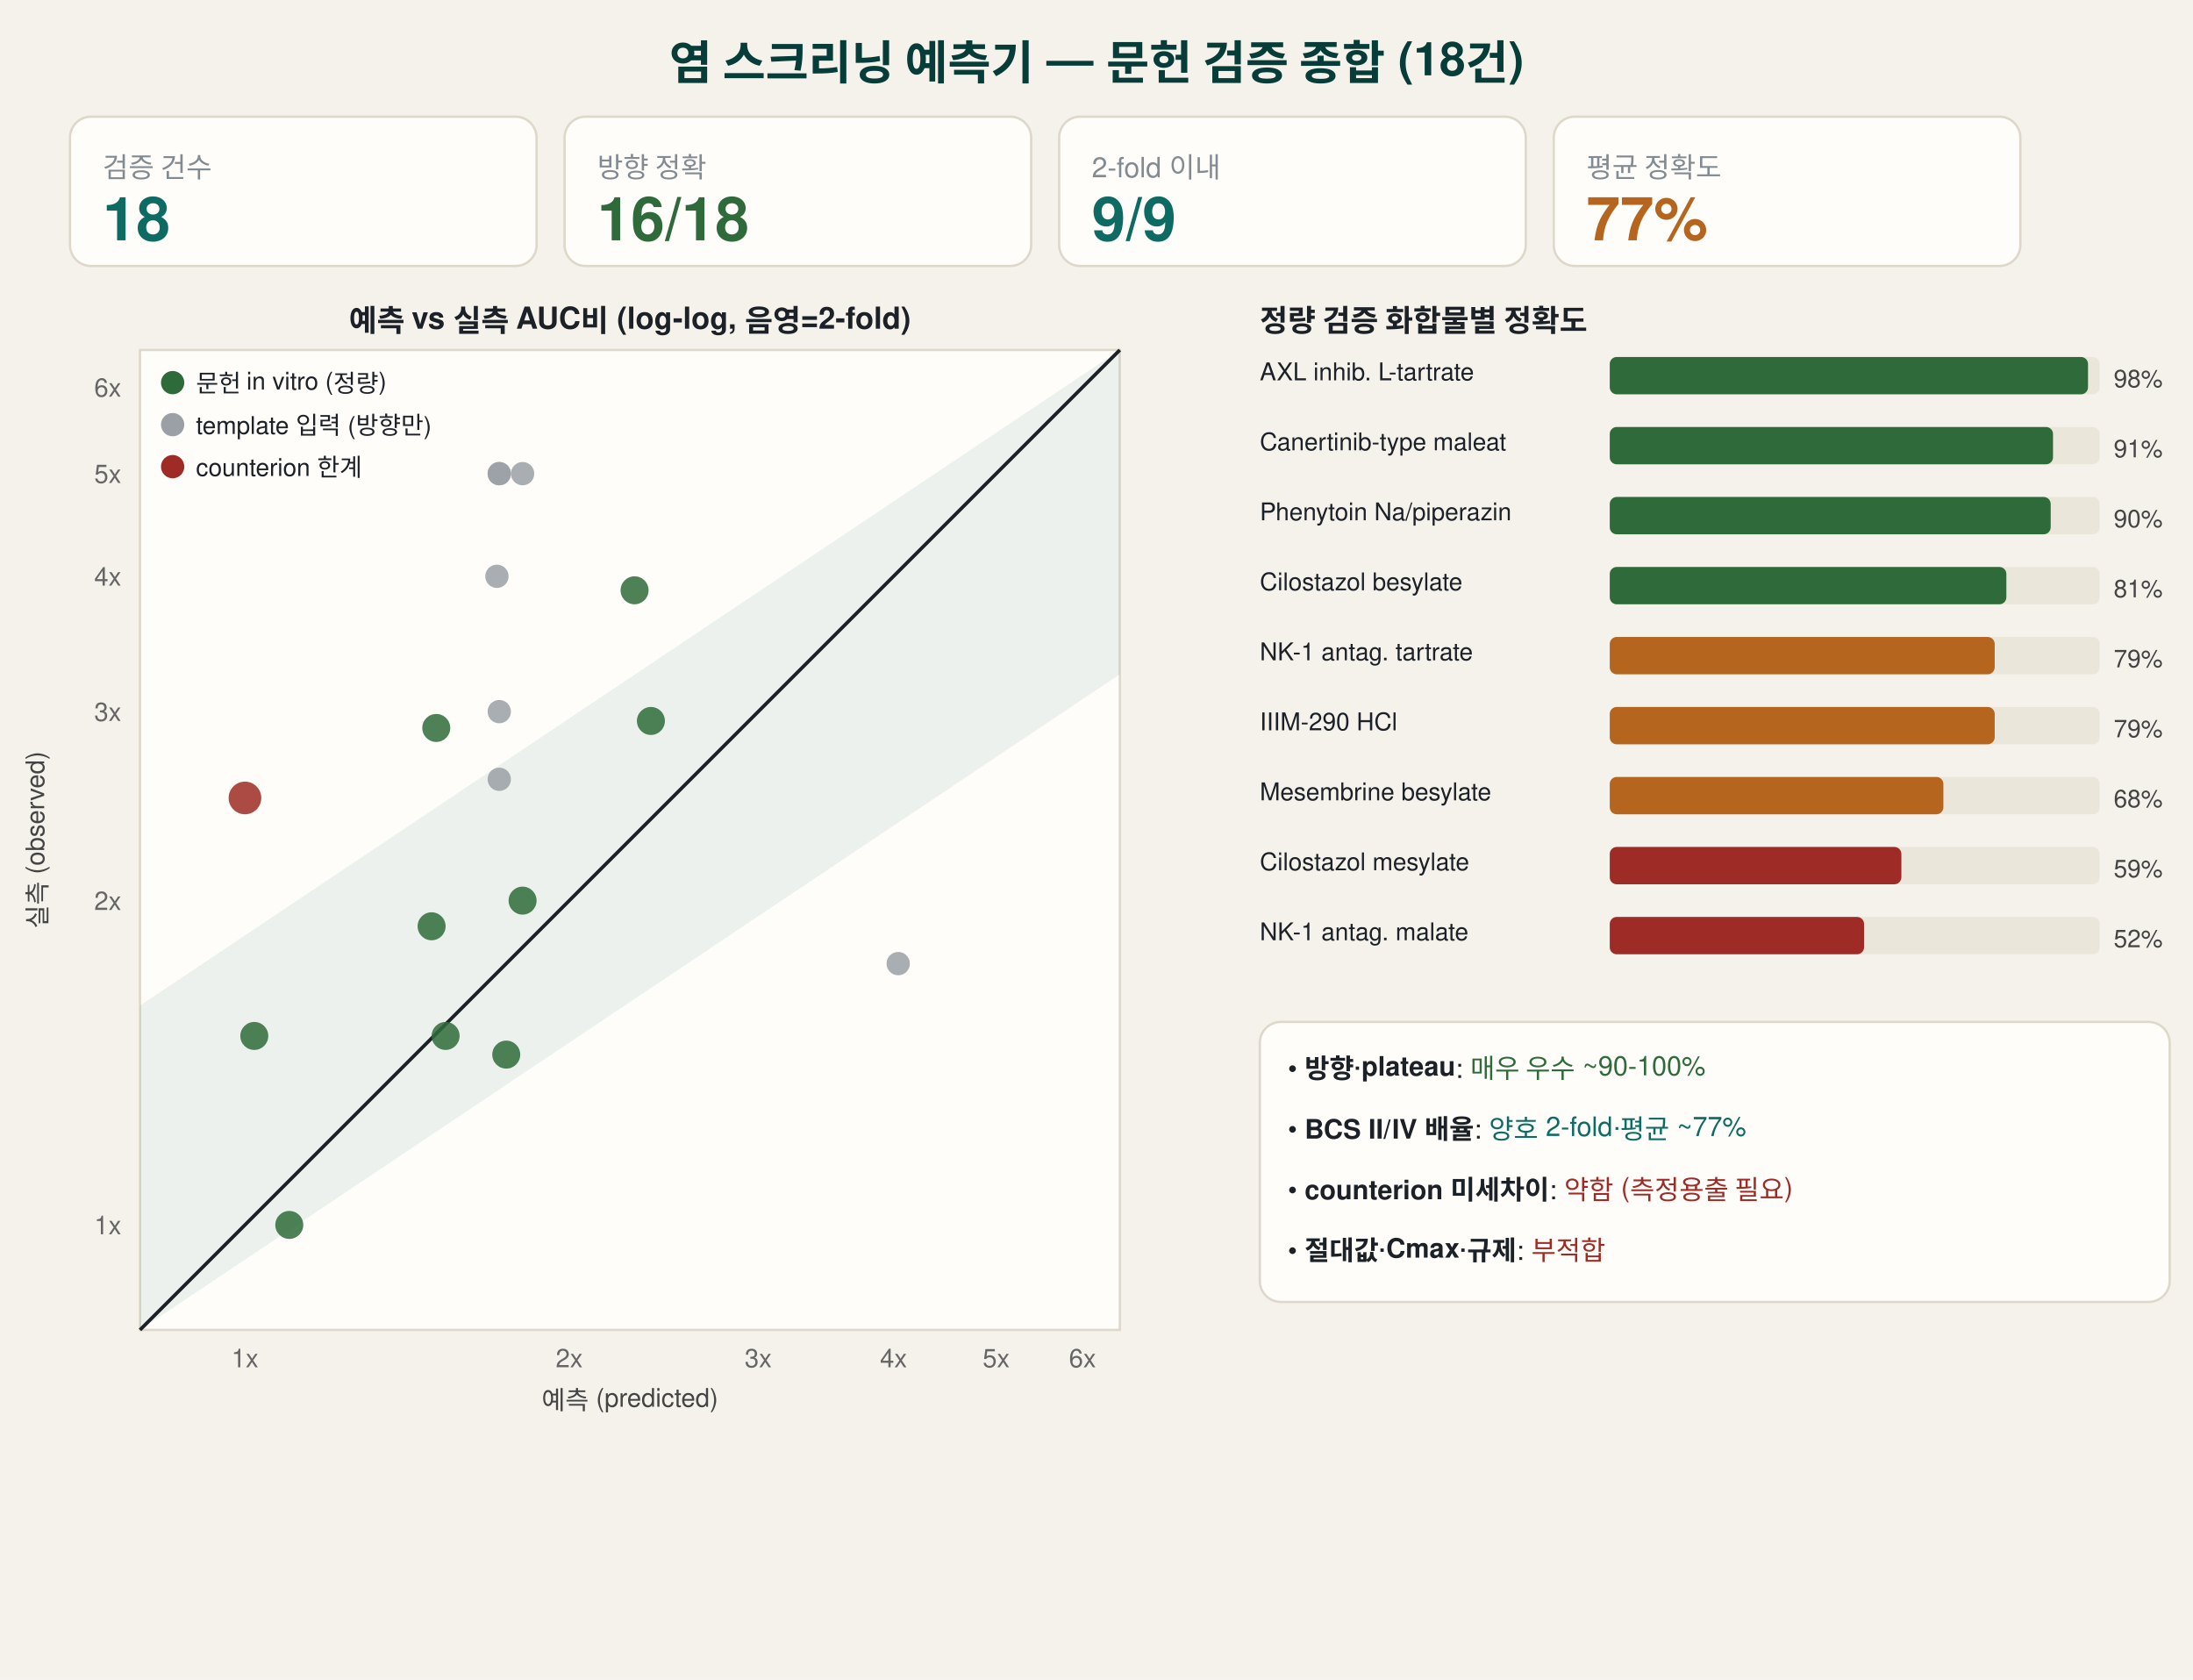
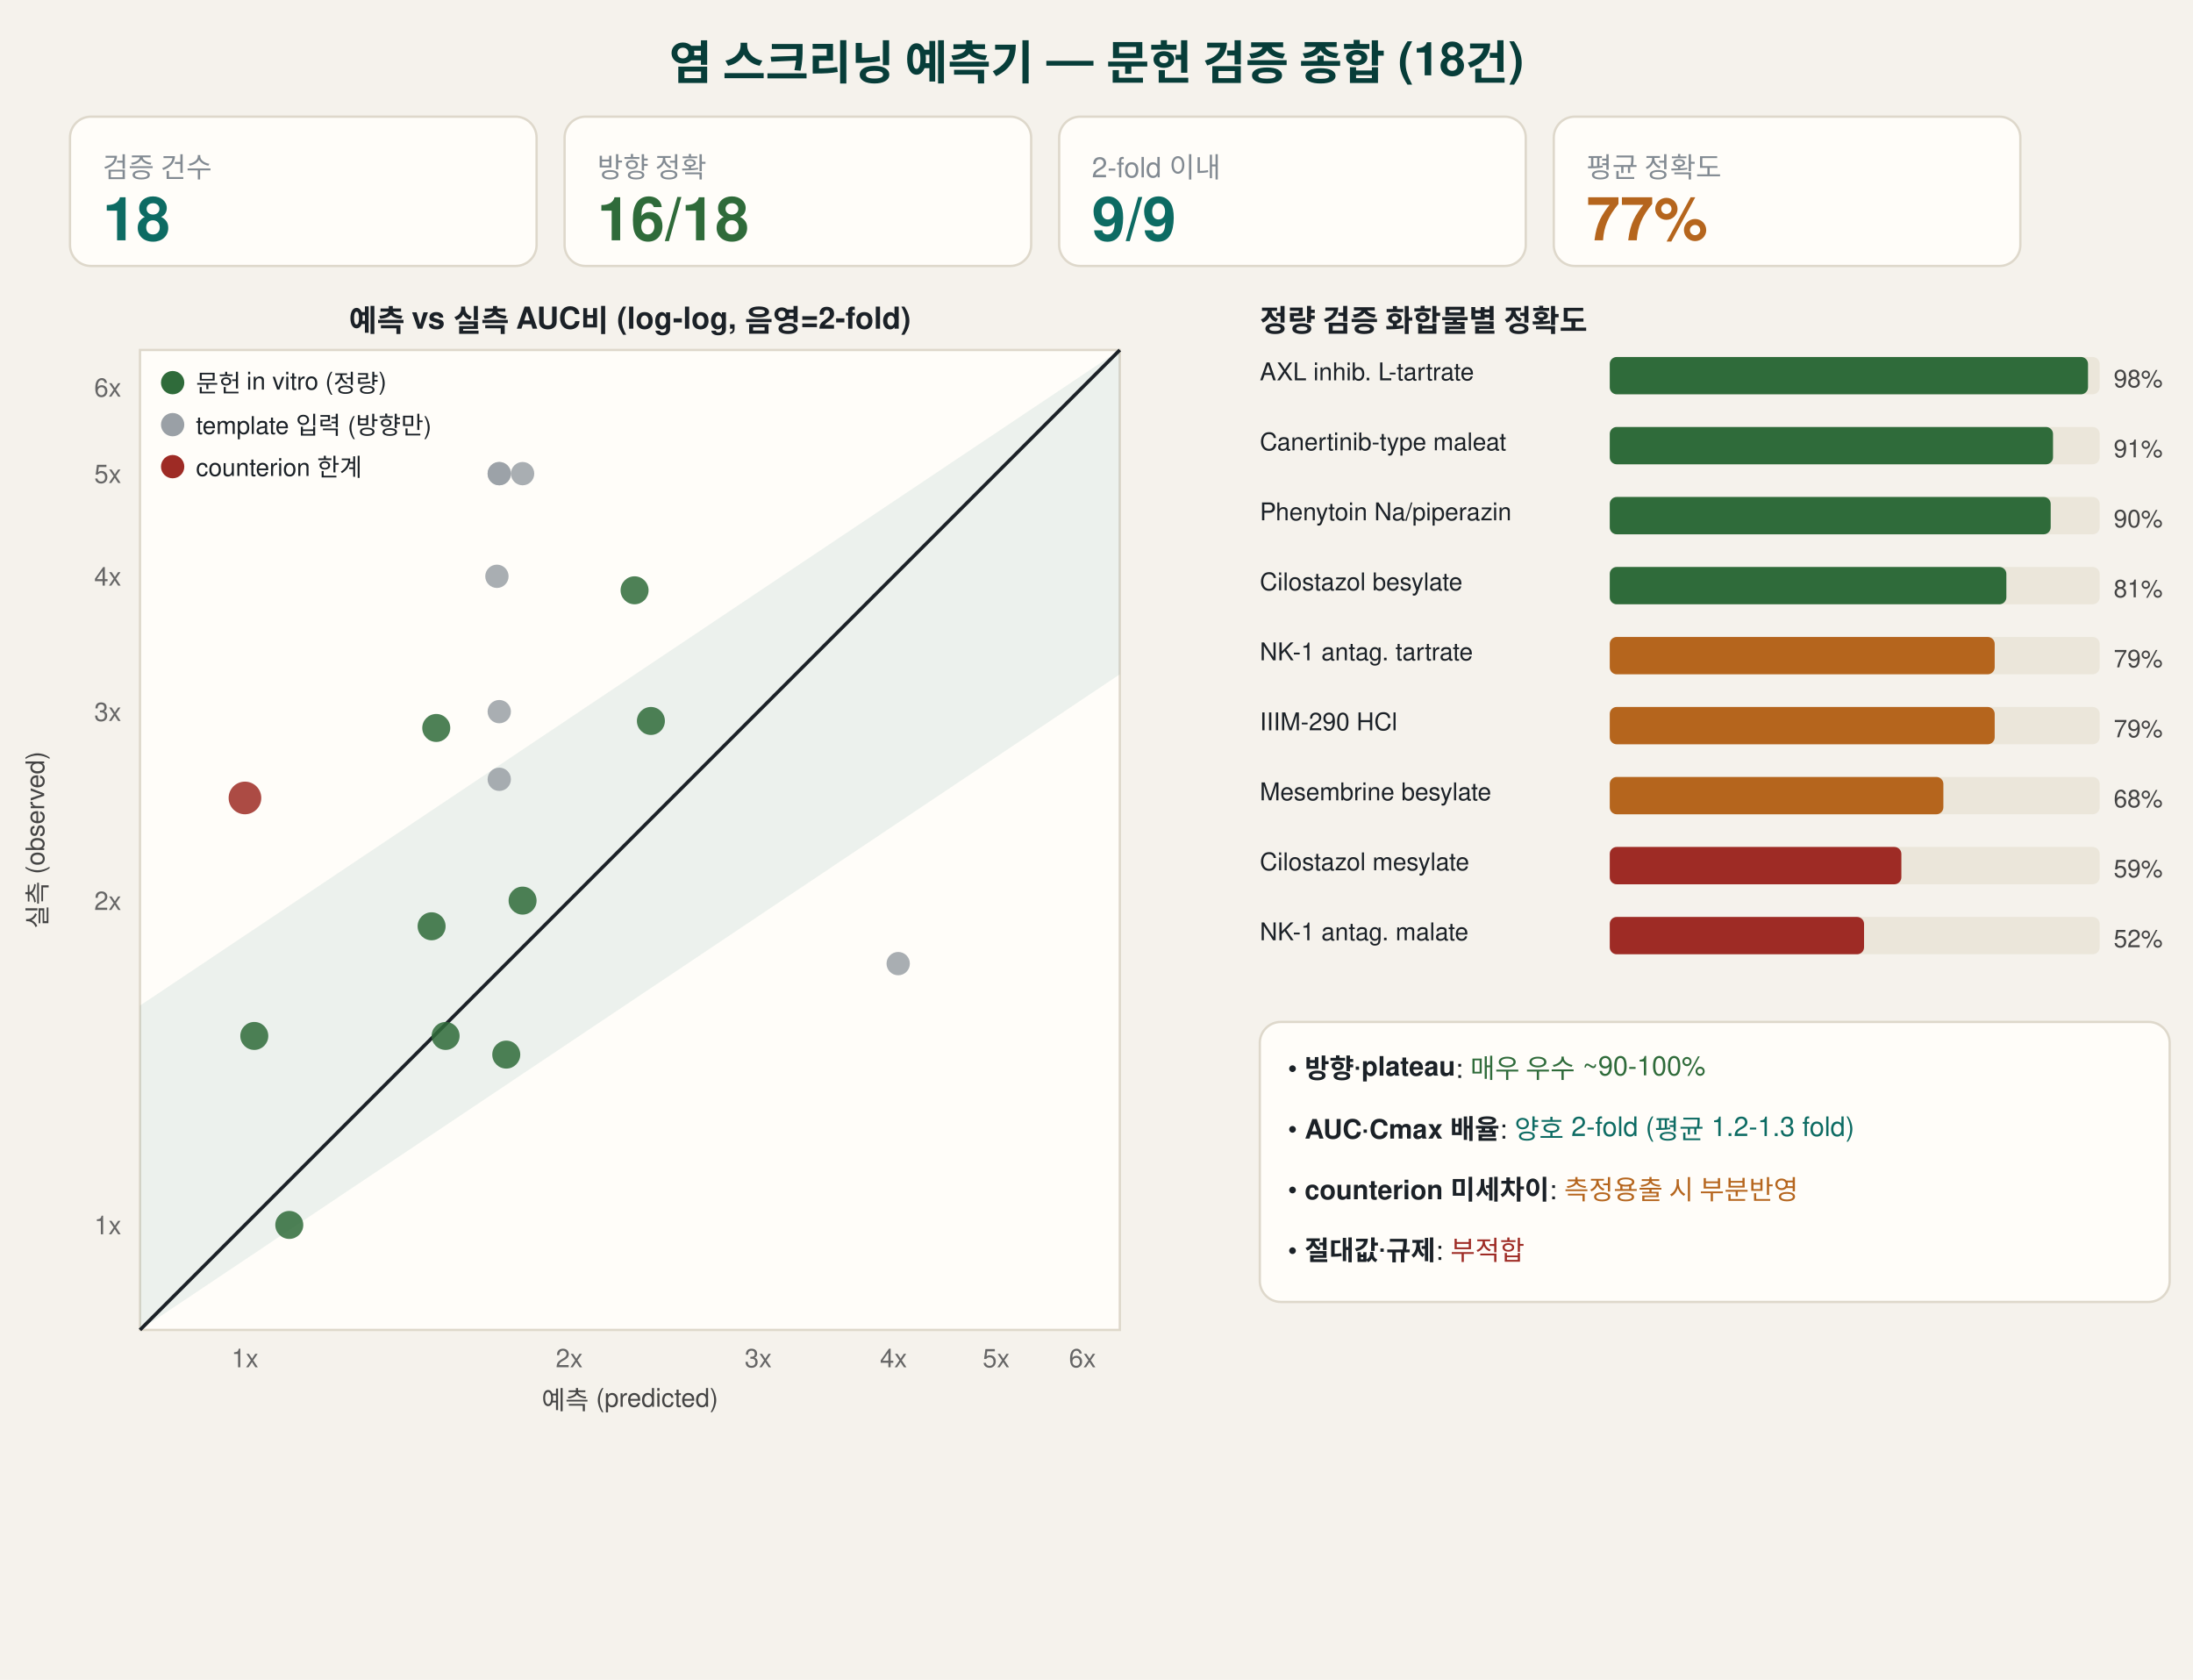
<svg xmlns="http://www.w3.org/2000/svg" width="940" height="720" font-family="Helvetica,Arial,sans-serif">
  <rect width="940" height="720" fill="#f5f2ec" />
  <text x="470.0" y="34" font-size="20" font-weight="bold" text-anchor="middle" fill="#073d39">염 스크리닝 예측기 — 문헌 검증 종합 (18건)</text>
  <rect x="30" y="50" width="200" height="64" rx="9" fill="#fffdf9" stroke="#ded8cb" />
  <text x="44" y="76" font-size="12" fill="#828a92">검증 건수</text>
  <text x="44" y="103" font-size="26" font-weight="bold" fill="#0d6b63">18</text>
  <rect x="242" y="50" width="200" height="64" rx="9" fill="#fffdf9" stroke="#ded8cb" />
  <text x="256" y="76" font-size="12" fill="#828a92">방향 정확</text>
  <text x="256" y="103" font-size="26" font-weight="bold" fill="#2f6b3a">16/18</text>
  <rect x="454" y="50" width="200" height="64" rx="9" fill="#fffdf9" stroke="#ded8cb" />
  <text x="468" y="76" font-size="12" fill="#828a92">2-fold 이내</text>
  <text x="468" y="103" font-size="26" font-weight="bold" fill="#0d6b63">9/9</text>
  <rect x="666" y="50" width="200" height="64" rx="9" fill="#fffdf9" stroke="#ded8cb" />
  <text x="680" y="76" font-size="12" fill="#828a92">평균 정확도</text>
  <text x="680" y="103" font-size="26" font-weight="bold" fill="#b5651d">77%</text>
  <text x="270.0" y="142" font-size="13" font-weight="bold" text-anchor="middle" fill="#1b2127">예측 vs 실측 AUC비 (log-log, 음영=2-fold)</text>
  <rect x="60" y="150" width="420" height="420" fill="#fffdf9" stroke="#ded8cb" />
  <polygon points="60,431 480,150 480,289 60,570" fill="#0d6b63" opacity="0.08" />
  <line x1="60" y1="570" x2="480" y2="150" stroke="#1b2127" stroke-width="1.5" />
  <text x="105" y="586" font-size="11" text-anchor="middle" fill="#666">1x</text>
  <text x="52" y="529" font-size="11" text-anchor="end" fill="#666">1x</text>
  <text x="244" y="586" font-size="11" text-anchor="middle" fill="#666">2x</text>
  <text x="52" y="390" font-size="11" text-anchor="end" fill="#666">2x</text>
  <text x="325" y="586" font-size="11" text-anchor="middle" fill="#666">3x</text>
  <text x="52" y="309" font-size="11" text-anchor="end" fill="#666">3x</text>
  <text x="383" y="586" font-size="11" text-anchor="middle" fill="#666">4x</text>
  <text x="52" y="251" font-size="11" text-anchor="end" fill="#666">4x</text>
  <text x="427" y="586" font-size="11" text-anchor="middle" fill="#666">5x</text>
  <text x="52" y="207" font-size="11" text-anchor="end" fill="#666">5x</text>
  <text x="464" y="586" font-size="11" text-anchor="middle" fill="#666">6x</text>
  <text x="52" y="170" font-size="11" text-anchor="end" fill="#666">6x</text>
  <text x="270.0" y="604" font-size="11" text-anchor="middle" fill="#444">예측 (predicted)</text>
  <text x="20" y="360.0" font-size="11" text-anchor="middle" fill="#444" transform="rotate(-90 20 360.0)">실측 (observed)</text>
  <circle cx="217" cy="452" r="6" fill="#2f6b3a" opacity="0.85" />
  <circle cx="272" cy="253" r="6" fill="#2f6b3a" opacity="0.85" />
  <circle cx="279" cy="309" r="6" fill="#2f6b3a" opacity="0.85" />
  <circle cx="124" cy="525" r="6" fill="#2f6b3a" opacity="0.85" />
  <circle cx="224" cy="386" r="6" fill="#2f6b3a" opacity="0.85" />
  <circle cx="185" cy="397" r="6" fill="#2f6b3a" opacity="0.85" />
  <circle cx="187" cy="312" r="6" fill="#2f6b3a" opacity="0.85" />
  <circle cx="109" cy="444" r="6" fill="#2f6b3a" opacity="0.85" />
  <circle cx="191" cy="444" r="6" fill="#2f6b3a" opacity="0.85" />
  <circle cx="214" cy="334" r="5" fill="#9aa0a6" opacity="0.85" />
  <circle cx="224" cy="203" r="5" fill="#9aa0a6" opacity="0.85" />
  <circle cx="214" cy="305" r="5" fill="#9aa0a6" opacity="0.85" />
  <circle cx="213" cy="247" r="5" fill="#9aa0a6" opacity="0.85" />
  <circle cx="214" cy="203" r="5" fill="#9aa0a6" opacity="0.85" />
  <circle cx="214" cy="203" r="5" fill="#9aa0a6" opacity="0.85" />
  <circle cx="385" cy="413" r="5" fill="#9aa0a6" opacity="0.85" />
  <circle cx="105" cy="342" r="7" fill="#9e2b25" opacity="0.85" />
  <circle cx="74" cy="164" r="5" fill="#2f6b3a" />
  <text x="84" y="168" font-size="10.5" fill="#1b2127">문헌 in vitro (정량)</text>
  <circle cx="74" cy="182" r="5" fill="#9aa0a6" />
  <text x="84" y="186" font-size="10.5" fill="#1b2127">template 입력 (방향만)</text>
  <circle cx="74" cy="200" r="5" fill="#9e2b25" />
  <text x="84" y="204" font-size="10.5" fill="#1b2127">counterion 한계</text>
  <text x="540" y="142" font-size="13" font-weight="bold" fill="#1b2127">정량 검증 화합물별 정확도</text>
  <text x="540" y="163" font-size="10.5" fill="#1b2127">AXL inhib. L-tartrate</text>
  <rect x="690" y="153" width="210" height="16" fill="#ebe6da" rx="3" />
  <rect x="690" y="153" width="205" height="16" fill="#2f6b3a" rx="3" />
  <text x="906" y="166" font-size="10.5" fill="#444">98%</text>
  <text x="540" y="193" font-size="10.5" fill="#1b2127">Canertinib-type maleat</text>
  <rect x="690" y="183" width="210" height="16" fill="#ebe6da" rx="3" />
  <rect x="690" y="183" width="190" height="16" fill="#2f6b3a" rx="3" />
  <text x="906" y="196" font-size="10.5" fill="#444">91%</text>
  <text x="540" y="223" font-size="10.5" fill="#1b2127">Phenytoin Na/piperazin</text>
  <rect x="690" y="213" width="210" height="16" fill="#ebe6da" rx="3" />
  <rect x="690" y="213" width="189" height="16" fill="#2f6b3a" rx="3" />
  <text x="906" y="226" font-size="10.5" fill="#444">90%</text>
  <text x="540" y="253" font-size="10.5" fill="#1b2127">Cilostazol besylate</text>
  <rect x="690" y="243" width="210" height="16" fill="#ebe6da" rx="3" />
  <rect x="690" y="243" width="170" height="16" fill="#2f6b3a" rx="3" />
  <text x="906" y="256" font-size="10.5" fill="#444">81%</text>
  <text x="540" y="283" font-size="10.5" fill="#1b2127">NK-1 antag. tartrate</text>
  <rect x="690" y="273" width="210" height="16" fill="#ebe6da" rx="3" />
  <rect x="690" y="273" width="165" height="16" fill="#b5651d" rx="3" />
  <text x="906" y="286" font-size="10.5" fill="#444">79%</text>
  <text x="540" y="313" font-size="10.5" fill="#1b2127">IIIM-290 HCl</text>
  <rect x="690" y="303" width="210" height="16" fill="#ebe6da" rx="3" />
  <rect x="690" y="303" width="165" height="16" fill="#b5651d" rx="3" />
  <text x="906" y="316" font-size="10.5" fill="#444">79%</text>
  <text x="540" y="343" font-size="10.5" fill="#1b2127">Mesembrine besylate</text>
  <rect x="690" y="333" width="210" height="16" fill="#ebe6da" rx="3" />
  <rect x="690" y="333" width="143" height="16" fill="#b5651d" rx="3" />
  <text x="906" y="346" font-size="10.5" fill="#444">68%</text>
  <text x="540" y="373" font-size="10.5" fill="#1b2127">Cilostazol mesylate</text>
  <rect x="690" y="363" width="210" height="16" fill="#ebe6da" rx="3" />
  <rect x="690" y="363" width="125" height="16" fill="#9e2b25" rx="3" />
  <text x="906" y="376" font-size="10.5" fill="#444">59%</text>
  <text x="540" y="403" font-size="10.5" fill="#1b2127">NK-1 antag. malate</text>
  <rect x="690" y="393" width="210" height="16" fill="#ebe6da" rx="3" />
  <rect x="690" y="393" width="109" height="16" fill="#9e2b25" rx="3" />
  <text x="906" y="406" font-size="10.5" fill="#444">52%</text>
  <rect x="540" y="438" width="390" height="120" rx="9" fill="#fffdf9" stroke="#ded8cb" />
  <text x="552" y="462" font-size="11.5" fill="#1b2127">• <tspan font-weight="bold">방향·plateau</tspan>: <tspan fill="#2f6b3a">매우 우수 ~90-100%</tspan>
  </text>
-   <text x="552" y="488" font-size="11.5" fill="#1b2127">• <tspan font-weight="bold">BCS II/IV 배율</tspan>: <tspan fill="#0d6b63">양호 2-fold·평균 ~77%</tspan>
+   <text x="552" y="488" font-size="11.5" fill="#1b2127">• <tspan font-weight="bold">AUC·Cmax 배율</tspan>: <tspan fill="#0d6b63">양호 2-fold (평균 1.2-1.3 fold)</tspan>
  </text>
-   <text x="552" y="514" font-size="11.5" fill="#1b2127">• <tspan font-weight="bold">counterion 미세차이</tspan>: <tspan fill="#9e2b25">약함 (측정용출 필요)</tspan>
+   <text x="552" y="514" font-size="11.5" fill="#1b2127">• <tspan font-weight="bold">counterion 미세차이</tspan>: <tspan fill="#b5651d">측정용출 시 부분반영</tspan>
  </text>
-   <text x="552" y="540" font-size="11.5" fill="#1b2127">• <tspan font-weight="bold">절대값·Cmax·규제</tspan>: <tspan fill="#9e2b25">부적합</tspan>
+   <text x="552" y="540" font-size="11.5" fill="#1b2127">• <tspan font-weight="bold">절대값·규제</tspan>: <tspan fill="#9e2b25">부적합</tspan>
  </text>
</svg>
